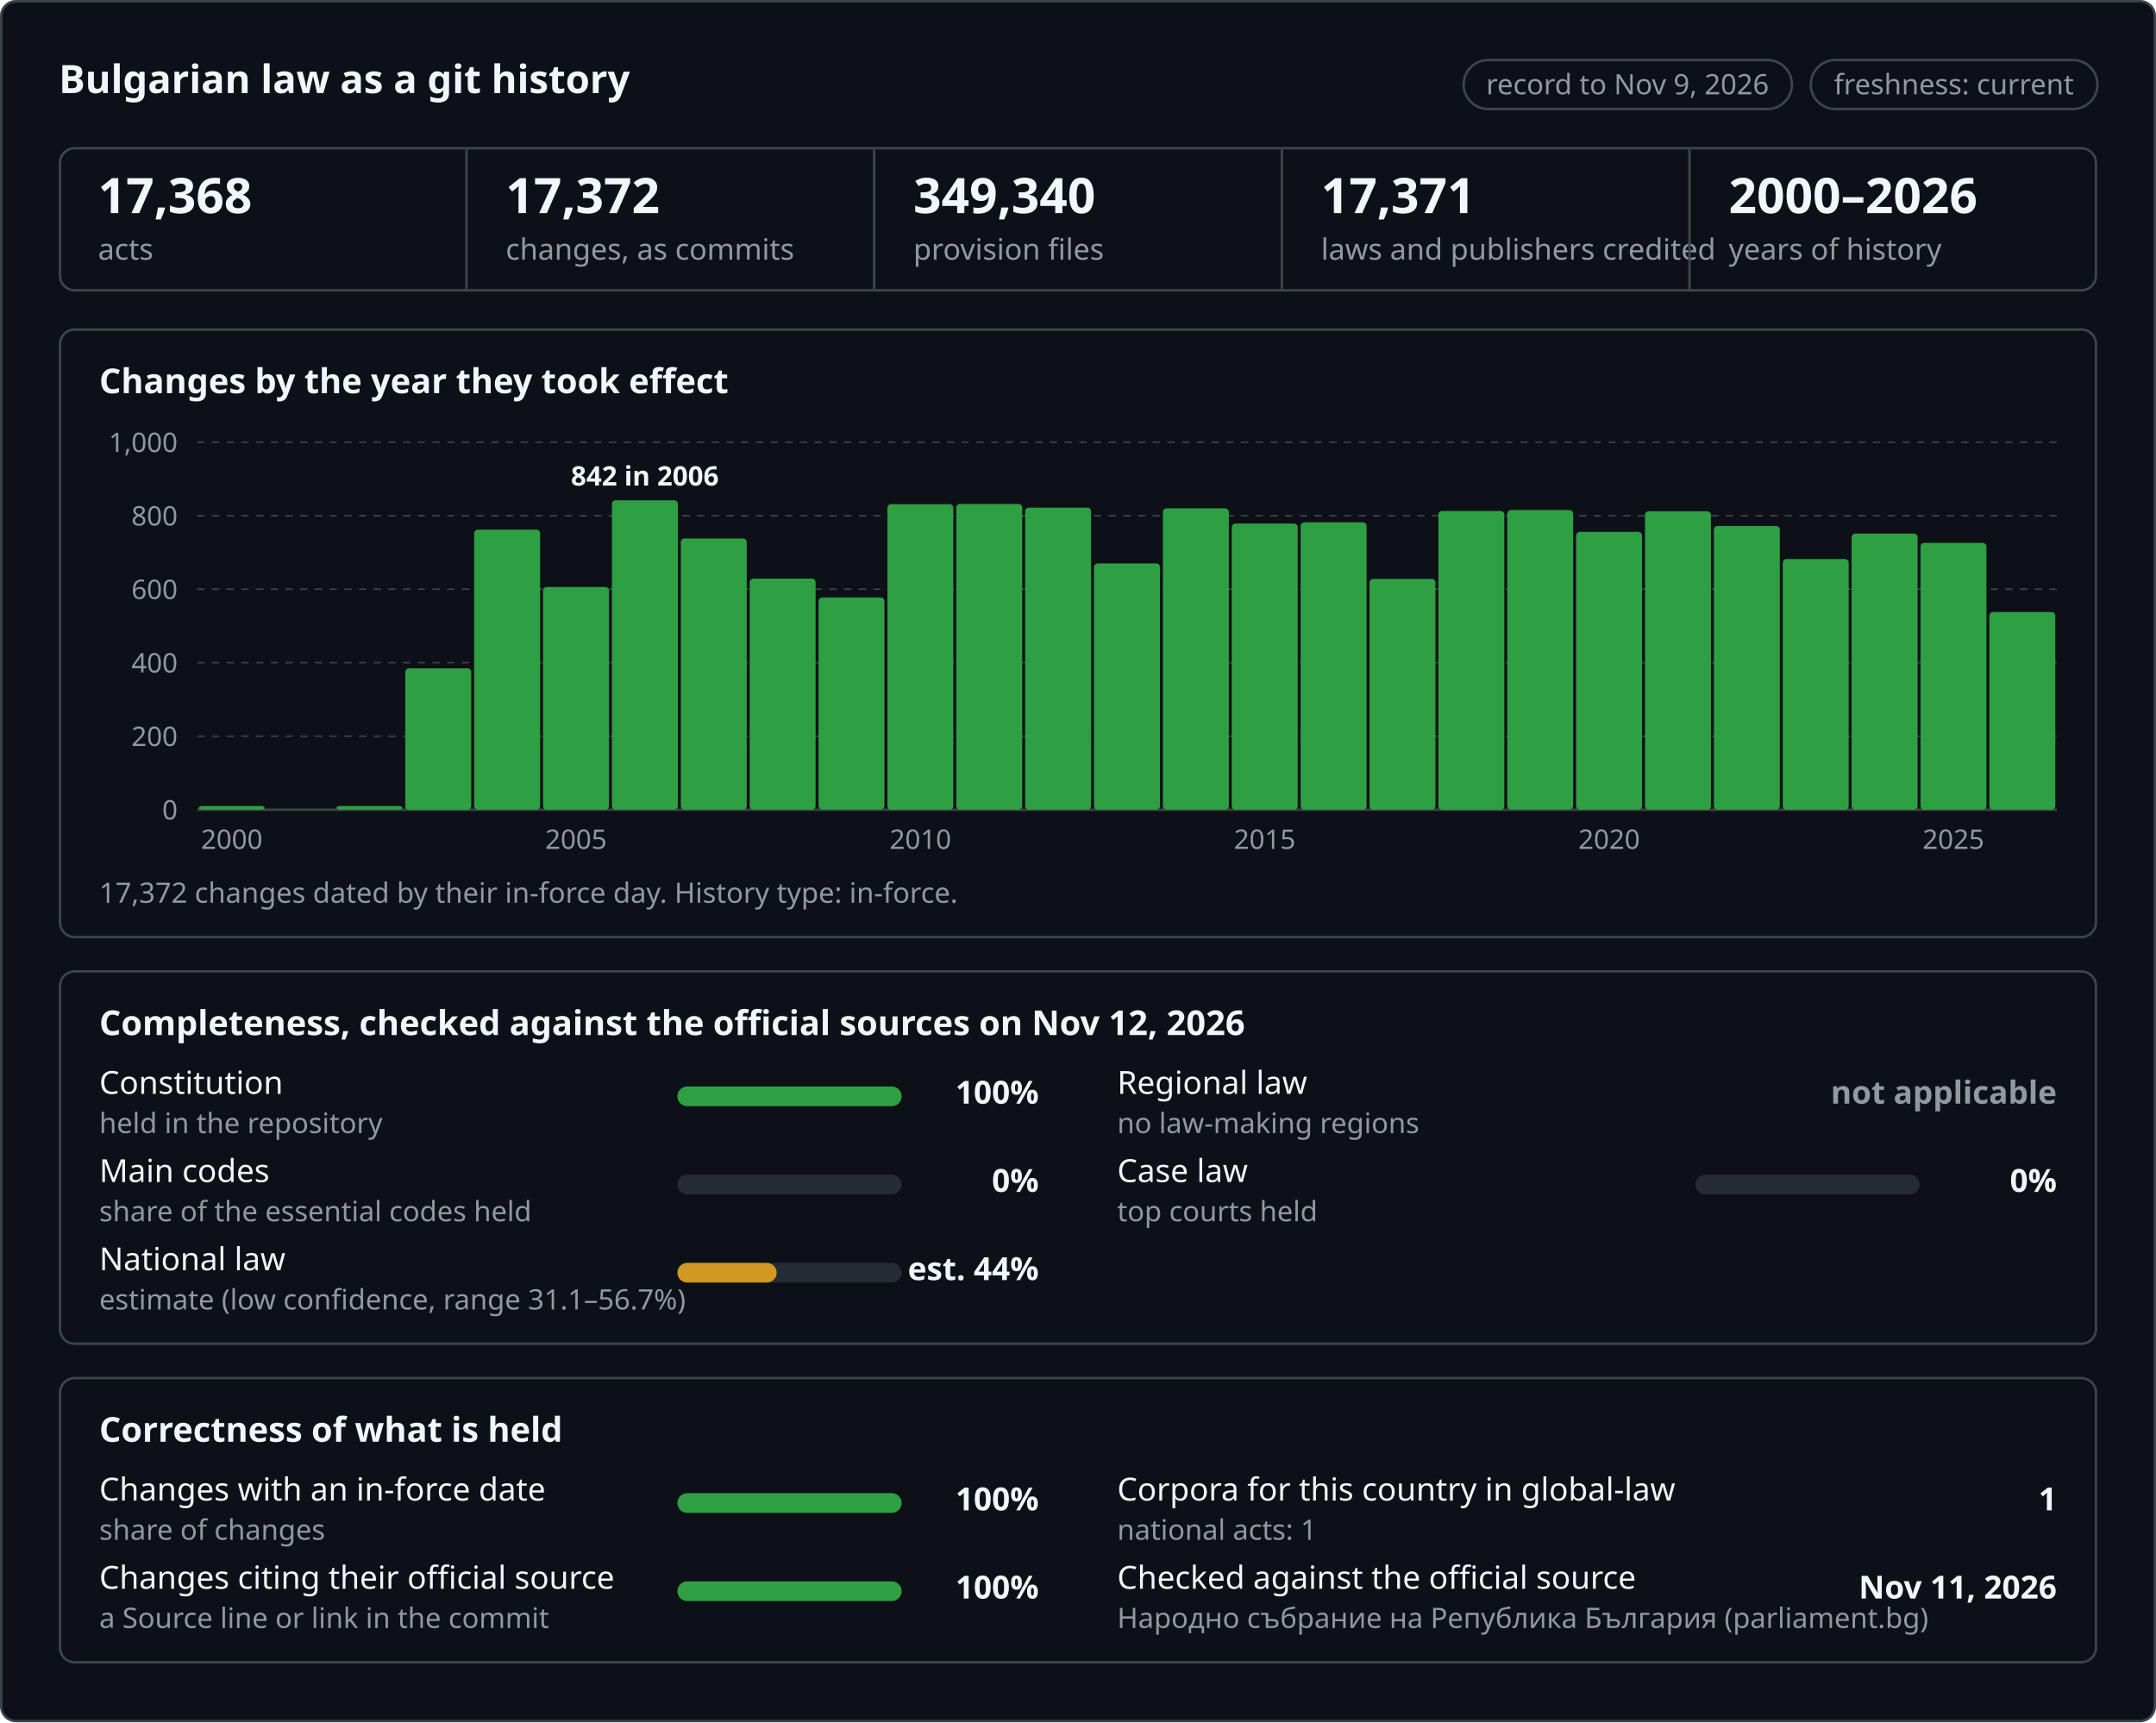
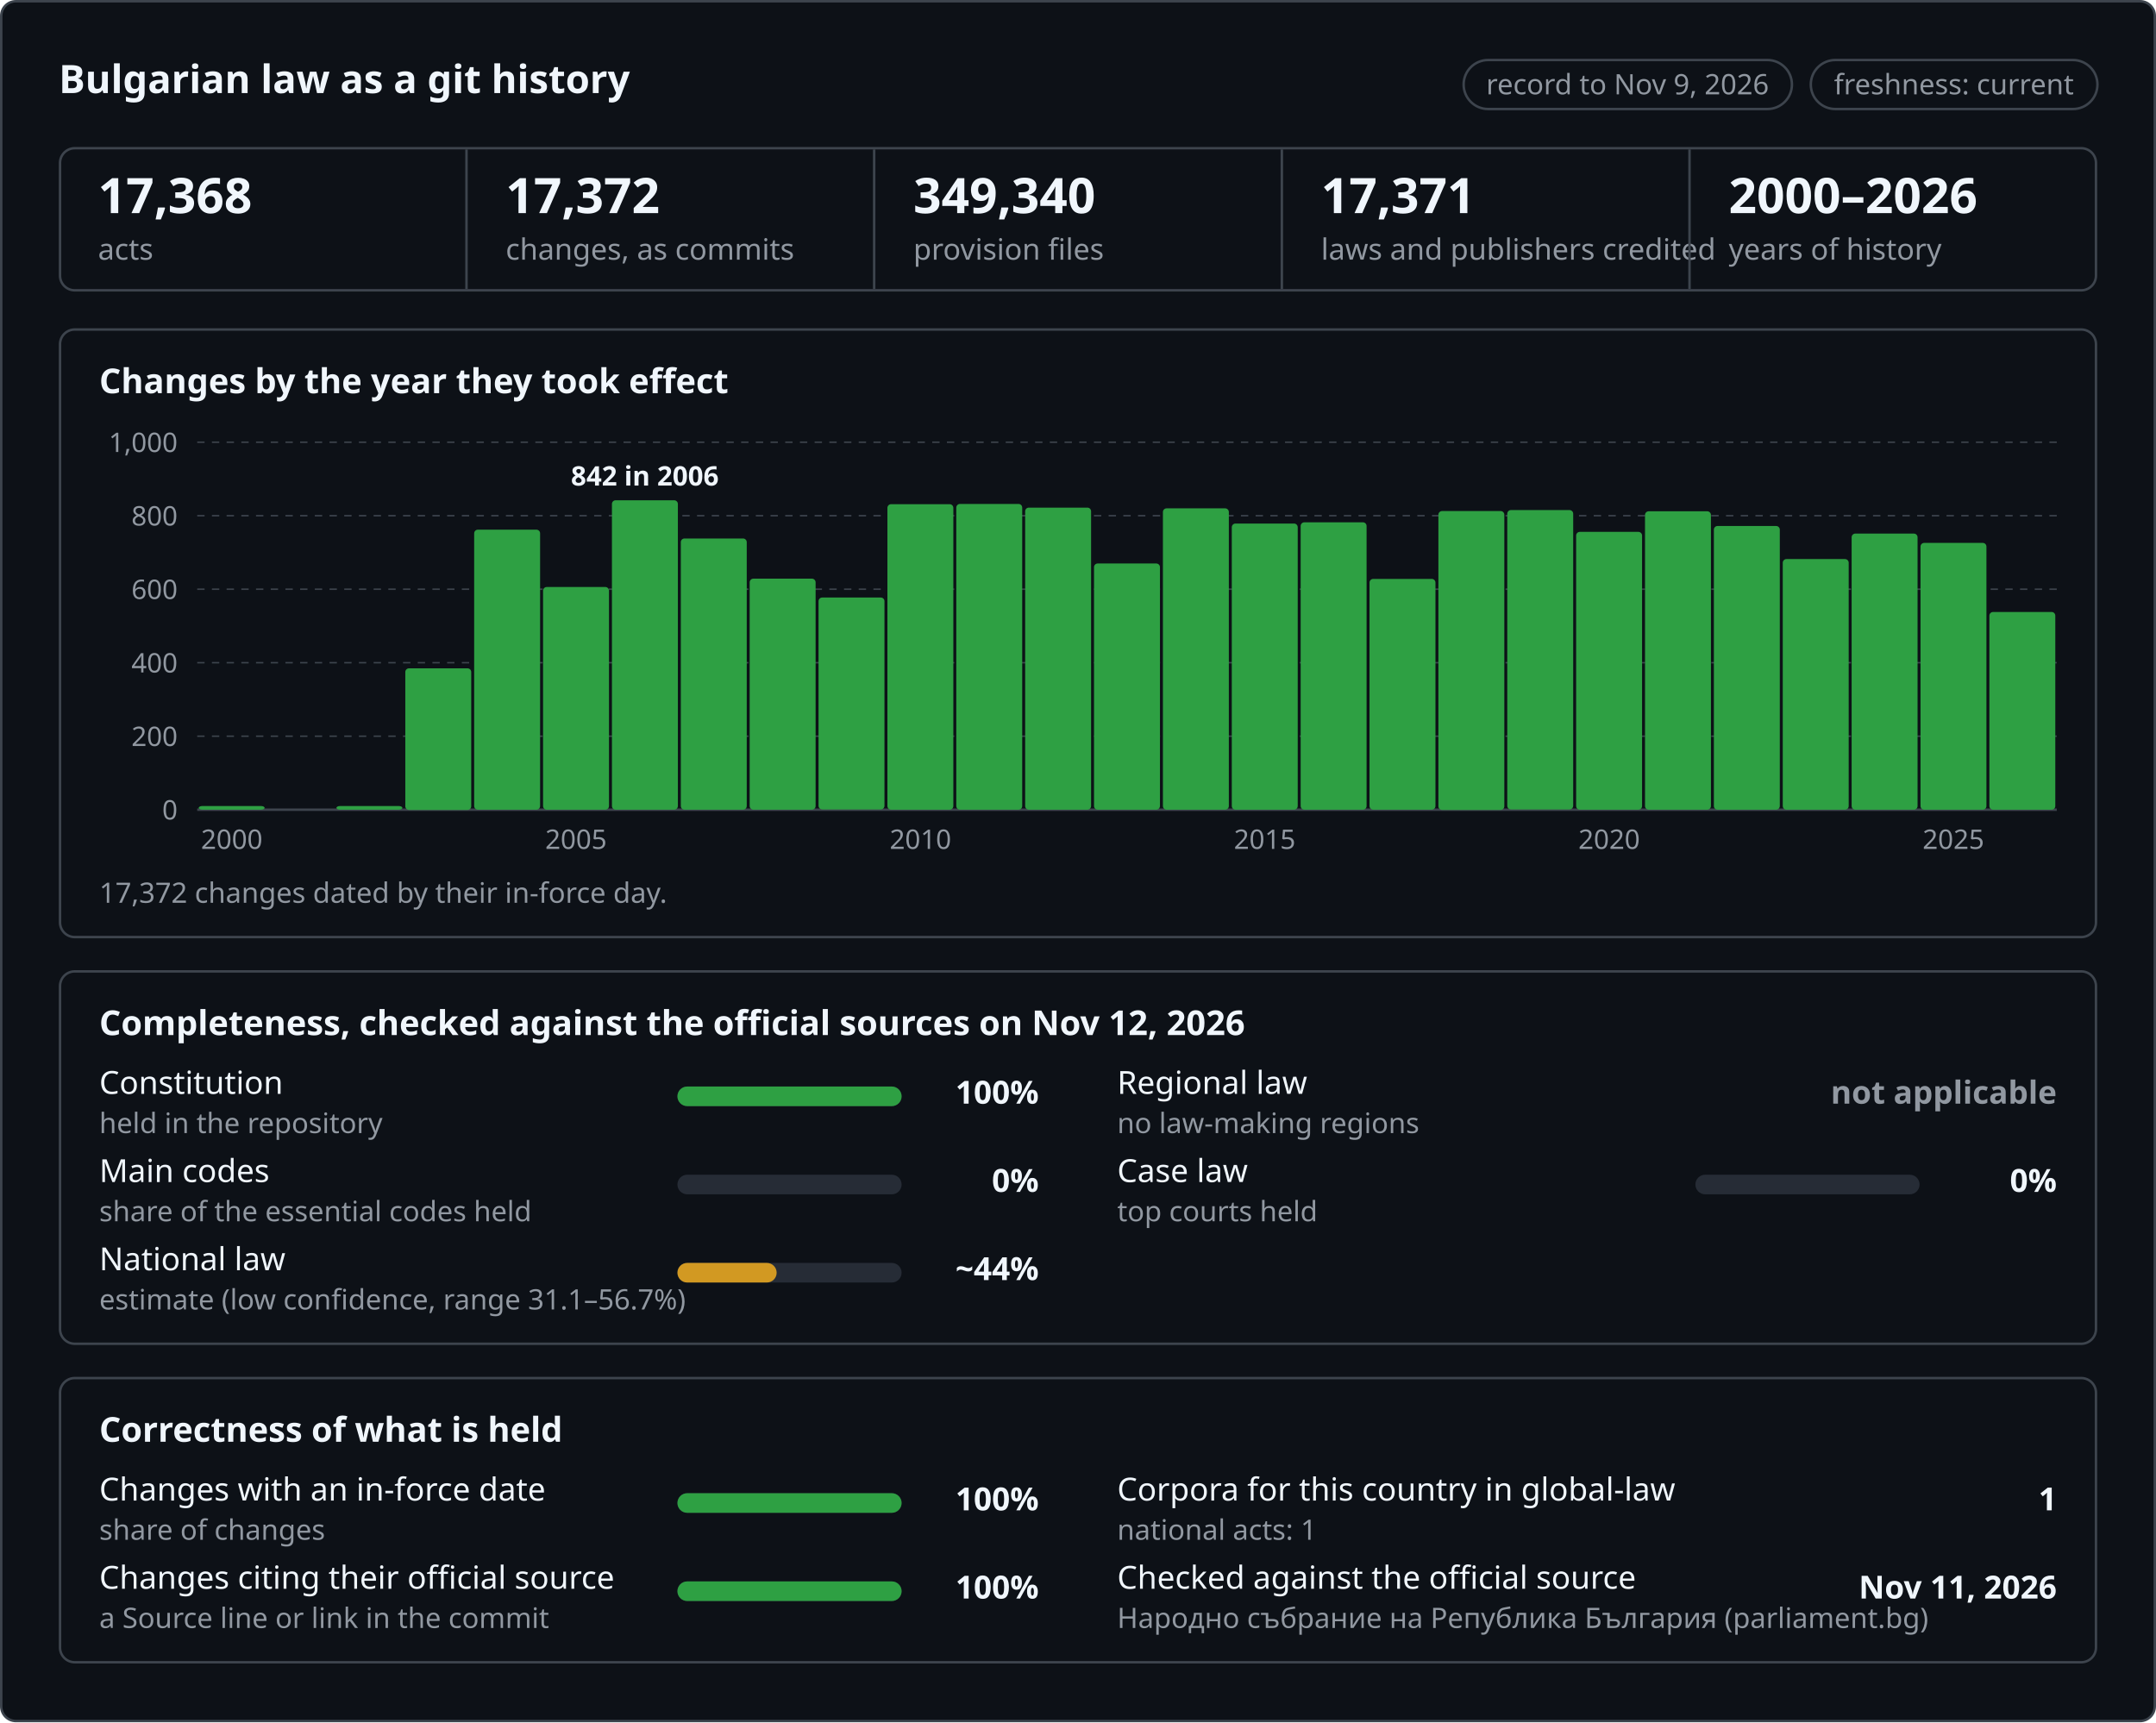
<svg xmlns="http://www.w3.org/2000/svg" width="880" height="703" viewBox="0 0 880 703" font-family="-apple-system,BlinkMacSystemFont,Segoe UI,Noto Sans,Helvetica,Arial,sans-serif">
  <rect x="0.5" y="0.5" width="879" height="702" rx="6" fill="#0d1117" stroke="#3d444d" />
  <text x="24" y="38" font-size="16" font-weight="600" fill="#f0f6fc">Bulgarian law as a git history</text>
  <rect x="597.4" y="24.5" width="134" height="20" rx="10" fill="none" stroke="#3d444d" />
  <text x="664.3" y="38.5" font-size="11.5" font-weight="500" text-anchor="middle" fill="#9198a1">record to Nov 9, 2026</text>
  <rect x="739.1" y="24.5" width="117" height="20" rx="10" fill="none" stroke="#3d444d" />
  <text x="797.5" y="38.5" font-size="11.5" font-weight="500" text-anchor="middle" fill="#9198a1">freshness: current</text>
  <rect x="24.5" y="60.5" width="831" height="58" rx="6" fill="#0d1117" stroke="#3d444d" />
  <text x="40.0" y="87" font-size="20" font-weight="600" fill="#f0f6fc">17,368</text>
  <text x="40.0" y="106" font-size="12" fill="#9198a1">acts</text>
  <line x1="190.4" y1="61" x2="190.4" y2="118" stroke="#3d444d" />
  <text x="206.4" y="87" font-size="20" font-weight="600" fill="#f0f6fc">17,372</text>
  <text x="206.4" y="106" font-size="12" fill="#9198a1">changes, as commits</text>
  <line x1="356.8" y1="61" x2="356.8" y2="118" stroke="#3d444d" />
  <text x="372.8" y="87" font-size="20" font-weight="600" fill="#f0f6fc">349,340</text>
  <text x="372.8" y="106" font-size="12" fill="#9198a1">provision files</text>
  <line x1="523.2" y1="61" x2="523.2" y2="118" stroke="#3d444d" />
  <text x="539.2" y="87" font-size="20" font-weight="600" fill="#f0f6fc">17,371</text>
  <text x="539.2" y="106" font-size="12" fill="#9198a1" textLength="142" lengthAdjust="spacingAndGlyphs">laws and publishers credited</text>
  <line x1="689.6" y1="61" x2="689.6" y2="118" stroke="#3d444d" />
  <text x="705.6" y="87" font-size="20" font-weight="600" fill="#f0f6fc">2000–2026</text>
  <text x="705.6" y="106" font-size="12" fill="#9198a1">years of history</text>
  <rect x="24.5" y="134.5" width="831" height="248" rx="6" fill="#0d1117" stroke="#3d444d" />
  <text x="40.5" y="160.5" font-size="14" font-weight="600" fill="#f0f6fc">Changes by the year they took effect</text>
  <line x1="80.5" y1="330.5" x2="839.5" y2="330.5" stroke="#3d444d" stroke-width="1" />
  <text x="72.5" y="334.5" font-size="11" text-anchor="end" fill="#9198a1">0</text>
  <line x1="80.5" y1="300.5" x2="839.5" y2="300.5" stroke="#3d444d" stroke-width="0.6" stroke-dasharray="3 3" />
  <text x="72.5" y="304.5" font-size="11" text-anchor="end" fill="#9198a1">200</text>
  <line x1="80.5" y1="270.5" x2="839.5" y2="270.5" stroke="#3d444d" stroke-width="0.6" stroke-dasharray="3 3" />
  <text x="72.5" y="274.5" font-size="11" text-anchor="end" fill="#9198a1">400</text>
  <line x1="80.5" y1="240.5" x2="839.5" y2="240.5" stroke="#3d444d" stroke-width="0.6" stroke-dasharray="3 3" />
  <text x="72.5" y="244.5" font-size="11" text-anchor="end" fill="#9198a1">600</text>
  <line x1="80.5" y1="210.5" x2="839.5" y2="210.5" stroke="#3d444d" stroke-width="0.6" stroke-dasharray="3 3" />
  <text x="72.5" y="214.5" font-size="11" text-anchor="end" fill="#9198a1">800</text>
  <line x1="80.5" y1="180.5" x2="839.5" y2="180.5" stroke="#3d444d" stroke-width="0.6" stroke-dasharray="3 3" />
  <text x="72.5" y="184.5" font-size="11" text-anchor="end" fill="#9198a1">1,000</text>
  <rect x="81.10" y="329.0" width="26.91" height="1.5" rx="1.5" fill="#2ea043" />
  <text x="94.6" y="346.5" font-size="11" text-anchor="middle" fill="#9198a1">2000</text>
  <rect x="137.32" y="329.0" width="26.91" height="1.5" rx="1.5" fill="#2ea043" />
  <rect x="165.43" y="272.8" width="26.91" height="57.8" rx="1.5" fill="#2ea043" />
  <rect x="193.54" y="216.2" width="26.91" height="114.3" rx="1.5" fill="#2ea043" />
  <rect x="221.66" y="239.6" width="26.91" height="90.9" rx="1.5" fill="#2ea043" />
  <text x="235.1" y="346.5" font-size="11" text-anchor="middle" fill="#9198a1">2005</text>
  <rect x="249.77" y="204.2" width="26.91" height="126.3" rx="1.5" fill="#2ea043" />
  <text x="263.2" y="198.2" font-size="11" font-weight="600" text-anchor="middle" fill="#f0f6fc">842 in 2006</text>
  <rect x="277.88" y="219.8" width="26.91" height="110.7" rx="1.5" fill="#2ea043" />
  <rect x="305.99" y="236.2" width="26.91" height="94.3" rx="1.5" fill="#2ea043" />
  <rect x="334.10" y="243.9" width="26.91" height="86.5" rx="1.5" fill="#2ea043" />
  <rect x="362.21" y="205.8" width="26.91" height="124.7" rx="1.5" fill="#2ea043" />
  <text x="375.7" y="346.5" font-size="11" text-anchor="middle" fill="#9198a1">2010</text>
  <rect x="390.32" y="205.7" width="26.91" height="124.8" rx="1.5" fill="#2ea043" />
  <rect x="418.43" y="207.2" width="26.91" height="123.3" rx="1.5" fill="#2ea043" />
  <rect x="446.54" y="230.0" width="26.91" height="100.5" rx="1.5" fill="#2ea043" />
  <rect x="474.66" y="207.5" width="26.91" height="123.0" rx="1.5" fill="#2ea043" />
  <rect x="502.77" y="213.7" width="26.91" height="116.8" rx="1.5" fill="#2ea043" />
  <text x="516.2" y="346.5" font-size="11" text-anchor="middle" fill="#9198a1">2015</text>
  <rect x="530.88" y="213.2" width="26.91" height="117.3" rx="1.5" fill="#2ea043" />
  <rect x="558.99" y="236.3" width="26.91" height="94.2" rx="1.5" fill="#2ea043" />
  <rect x="587.10" y="208.6" width="26.91" height="122.0" rx="1.5" fill="#2ea043" />
  <rect x="615.21" y="208.2" width="26.91" height="122.2" rx="1.5" fill="#2ea043" />
  <rect x="643.32" y="217.1" width="26.91" height="113.4" rx="1.5" fill="#2ea043" />
  <text x="656.8" y="346.5" font-size="11" text-anchor="middle" fill="#9198a1">2020</text>
  <rect x="671.43" y="208.7" width="26.91" height="121.8" rx="1.5" fill="#2ea043" />
  <rect x="699.54" y="214.7" width="26.91" height="115.8" rx="1.5" fill="#2ea043" />
  <rect x="727.66" y="228.2" width="26.91" height="102.3" rx="1.5" fill="#2ea043" />
  <rect x="755.77" y="217.8" width="26.91" height="112.7" rx="1.5" fill="#2ea043" />
  <rect x="783.88" y="221.6" width="26.91" height="108.9" rx="1.5" fill="#2ea043" />
  <text x="797.3" y="346.5" font-size="11" text-anchor="middle" fill="#9198a1">2025</text>
  <rect x="811.99" y="249.8" width="26.91" height="80.7" rx="1.5" fill="#2ea043" />
-   <text x="40.5" y="368.5" font-size="11.5" fill="#9198a1">17,372 changes dated by their in-force day. History type: in-force.</text>
+   <text x="40.5" y="368.5" font-size="11.5" fill="#9198a1">17,372 changes dated by their in-force day.</text>
  <rect x="24.5" y="396.5" width="831" height="152" rx="6" fill="#0d1117" stroke="#3d444d" />
  <text x="40.5" y="422.5" font-size="14" font-weight="600" fill="#f0f6fc">Completeness, checked against the official sources on Nov 12, 2026</text>
  <text x="40.5" y="446.5" font-size="13" fill="#f0f6fc">Constitution</text>
  <text x="40.5" y="462.5" font-size="11.5" fill="#9198a1">held in the repository</text>
  <g>
    <rect x="276.5" y="443.5" width="91.5" height="8" rx="4" fill="#262c36" />
    <rect x="276.5" y="443.5" width="91.5" height="8" rx="4" fill="#2ea043" />
  </g>
  <text x="424.0" y="450.5" font-size="13" font-weight="600" text-anchor="end" fill="#f0f6fc">100%</text>
  <text x="40.5" y="482.5" font-size="13" fill="#f0f6fc">Main codes</text>
  <text x="40.5" y="498.5" font-size="11.5" fill="#9198a1">share of the essential codes held</text>
  <g>
    <rect x="276.5" y="479.5" width="91.5" height="8" rx="4" fill="#262c36" />
  </g>
  <text x="424.0" y="486.5" font-size="13" font-weight="600" text-anchor="end" fill="#f0f6fc">0%</text>
  <text x="40.5" y="518.5" font-size="13" fill="#f0f6fc">National law</text>
  <text x="40.5" y="534.5" font-size="11.5" fill="#9198a1">estimate (low confidence, range 31.1–56.7%)</text>
  <g>
    <rect x="276.5" y="515.5" width="91.5" height="8" rx="4" fill="#262c36" />
    <rect x="276.5" y="515.5" width="40.5" height="8" rx="4" fill="#d29922" />
  </g>
-   <text x="424.0" y="522.5" font-size="13" font-weight="600" text-anchor="end" fill="#f0f6fc">est. 44%</text>
+   <text x="424.0" y="522.5" font-size="13" font-weight="600" text-anchor="end" fill="#f0f6fc">~44%</text>
  <text x="456.0" y="446.5" font-size="13" fill="#f0f6fc">Regional law</text>
  <text x="456.0" y="462.5" font-size="11.5" fill="#9198a1">no law-making regions</text>
  <text x="839.5" y="450.5" font-size="13" font-weight="600" text-anchor="end" fill="#9198a1">not applicable</text>
  <text x="456.0" y="482.5" font-size="13" fill="#f0f6fc">Case law</text>
  <text x="456.0" y="498.5" font-size="11.5" fill="#9198a1">top courts held</text>
  <g>
    <rect x="692.0" y="479.5" width="91.5" height="8" rx="4" fill="#262c36" />
  </g>
  <text x="839.5" y="486.5" font-size="13" font-weight="600" text-anchor="end" fill="#f0f6fc">0%</text>
  <rect x="24.5" y="562.5" width="831" height="116" rx="6" fill="#0d1117" stroke="#3d444d" />
  <text x="40.5" y="588.5" font-size="14" font-weight="600" fill="#f0f6fc">Correctness of what is held</text>
  <text x="40.5" y="612.5" font-size="13" fill="#f0f6fc">Changes with an in-force date</text>
  <text x="40.5" y="628.5" font-size="11.5" fill="#9198a1">share of changes</text>
  <g>
    <rect x="276.5" y="609.5" width="91.5" height="8" rx="4" fill="#262c36" />
    <rect x="276.5" y="609.5" width="91.5" height="8" rx="4" fill="#2ea043" />
  </g>
  <text x="424.0" y="616.5" font-size="13" font-weight="600" text-anchor="end" fill="#f0f6fc">100%</text>
  <text x="40.5" y="648.5" font-size="13" fill="#f0f6fc">Changes citing their official source</text>
  <text x="40.5" y="664.5" font-size="11.5" fill="#9198a1">a Source line or link in the commit</text>
  <g>
    <rect x="276.5" y="645.5" width="91.5" height="8" rx="4" fill="#262c36" />
    <rect x="276.5" y="645.5" width="91.5" height="8" rx="4" fill="#2ea043" />
  </g>
  <text x="424.0" y="652.5" font-size="13" font-weight="600" text-anchor="end" fill="#f0f6fc">100%</text>
  <text x="456.0" y="612.5" font-size="13" fill="#f0f6fc">Corpora for this country in global-law</text>
  <text x="456.0" y="628.5" font-size="11.5" fill="#9198a1">national acts: 1</text>
  <text x="839.5" y="616.5" font-size="13" font-weight="600" text-anchor="end" fill="#f0f6fc">1</text>
  <text x="456.0" y="648.5" font-size="13" fill="#f0f6fc">Checked against the official source</text>
  <text x="456.0" y="664.5" font-size="11.5" fill="#9198a1">Народно събрание на Република България (parliament.bg)</text>
  <text x="839.5" y="652.5" font-size="13" font-weight="600" text-anchor="end" fill="#f0f6fc">Nov 11, 2026</text>
</svg>
